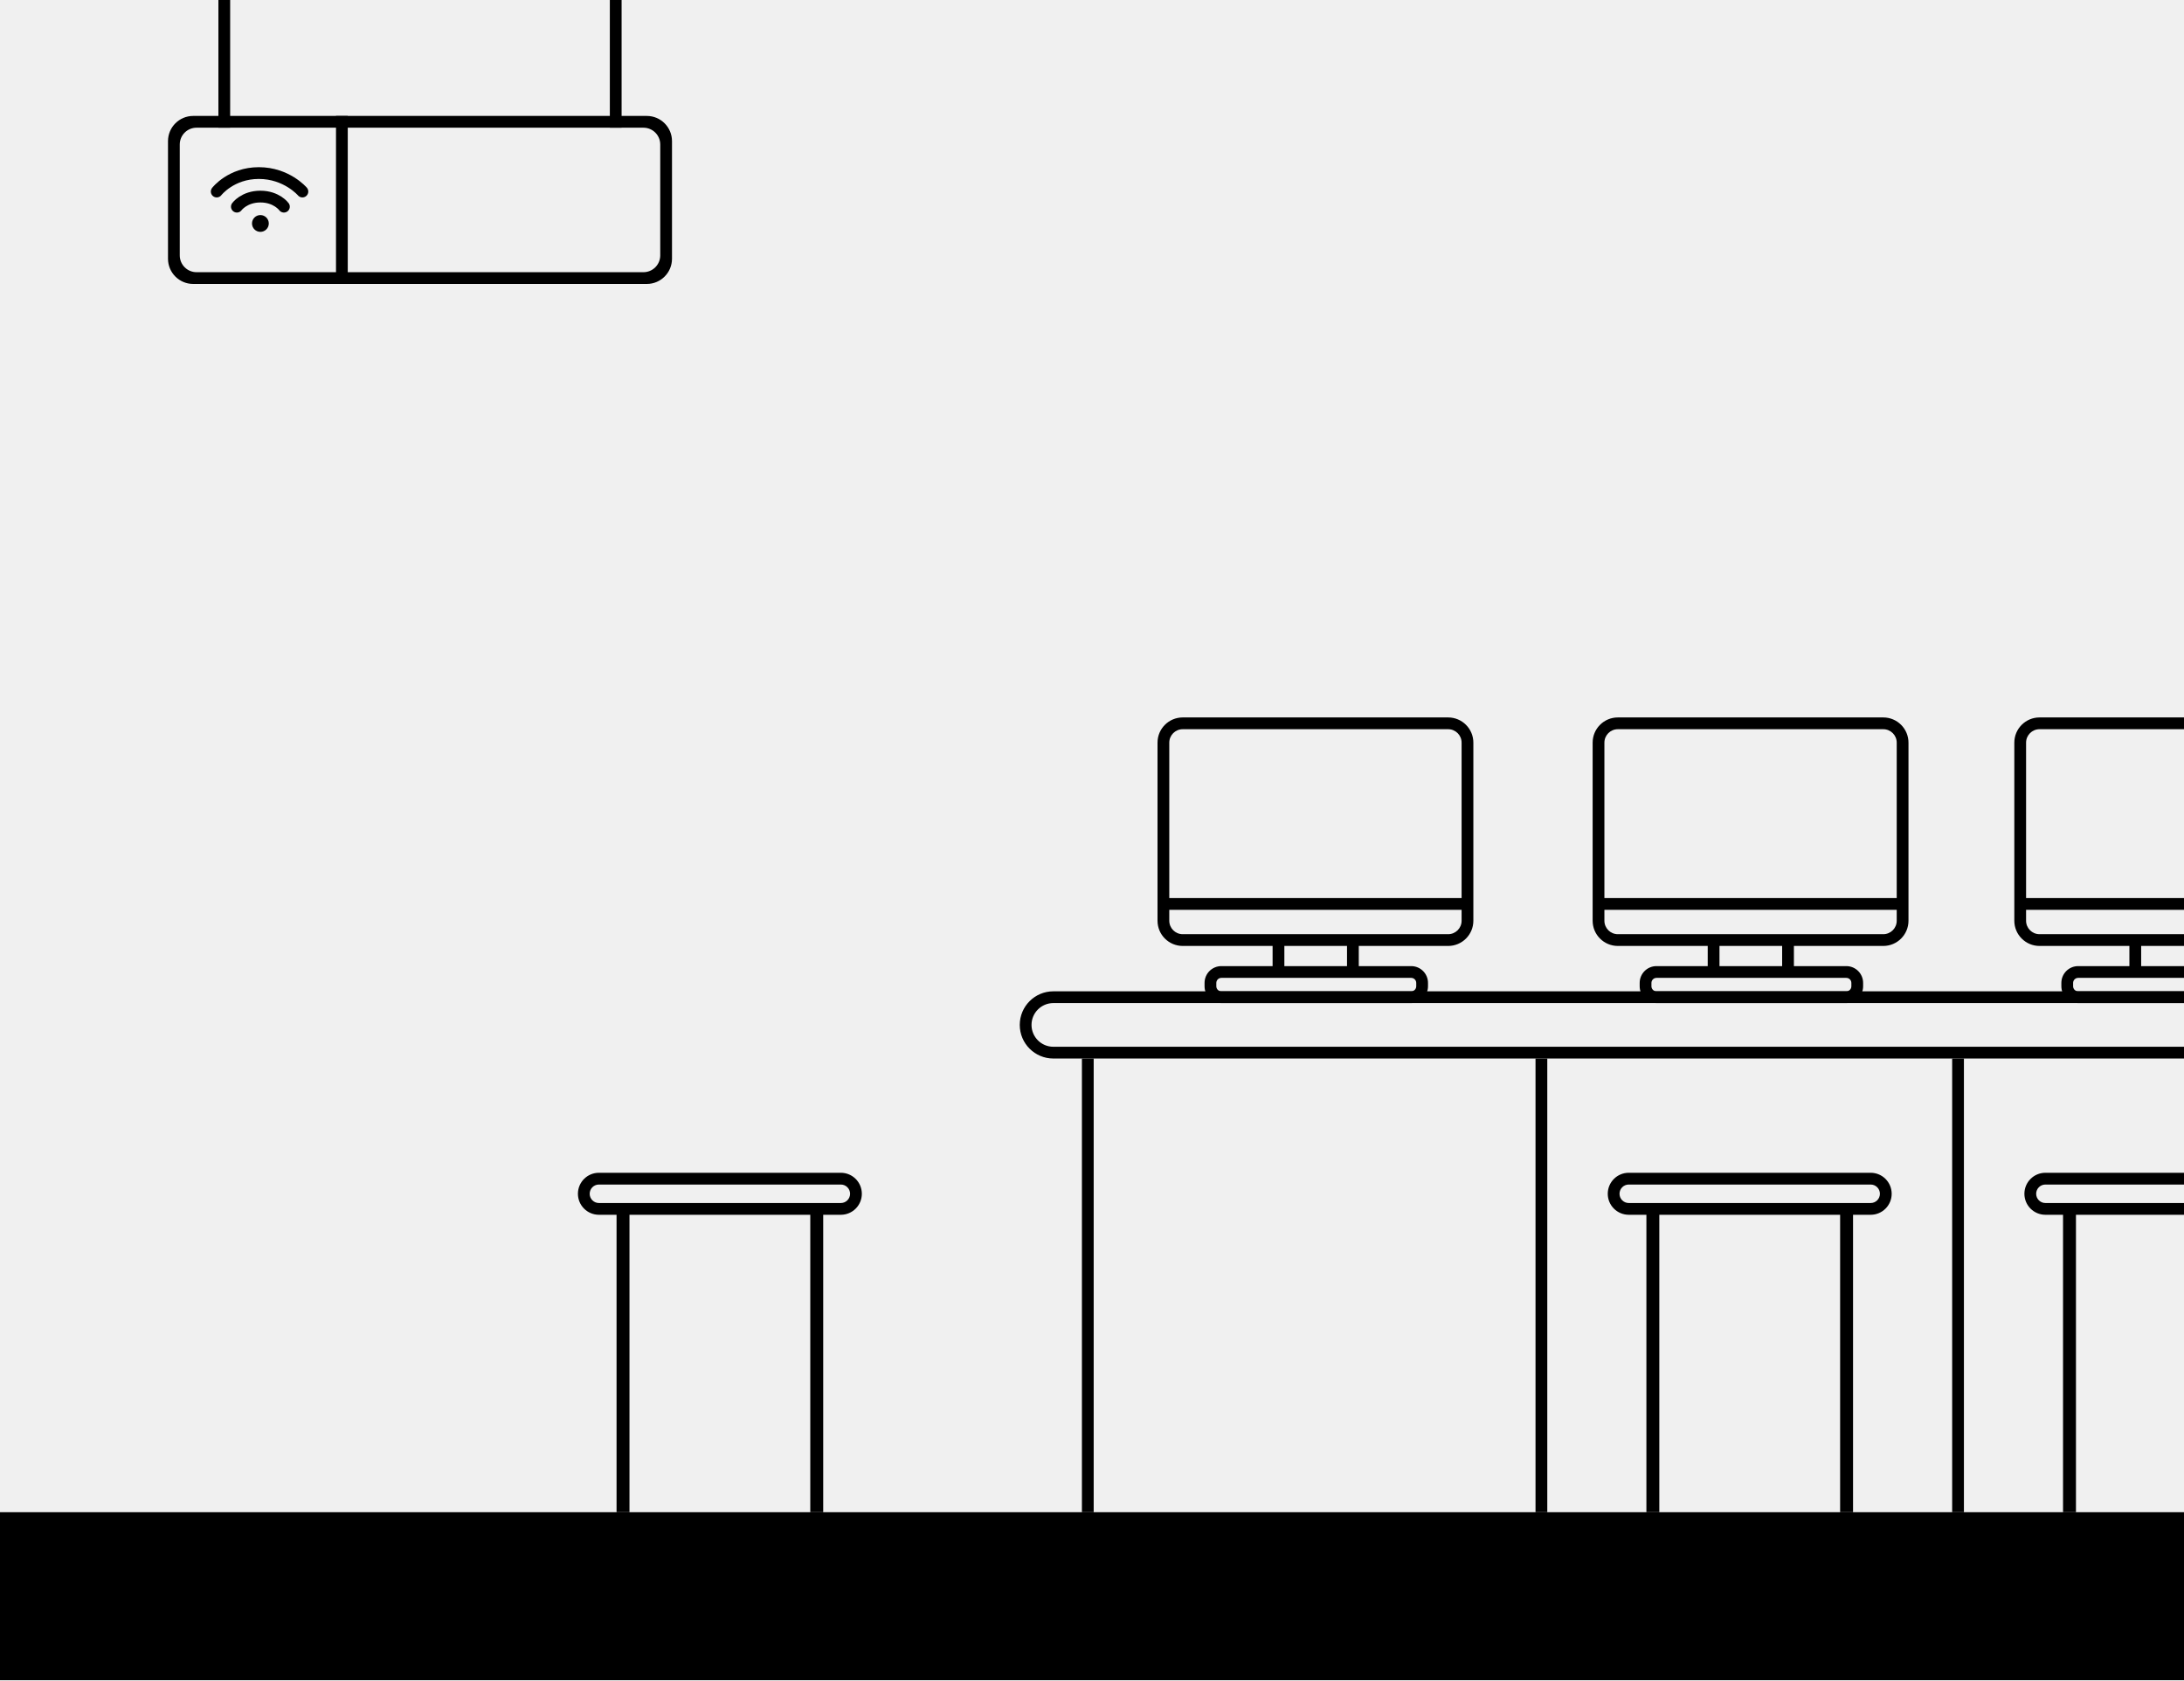
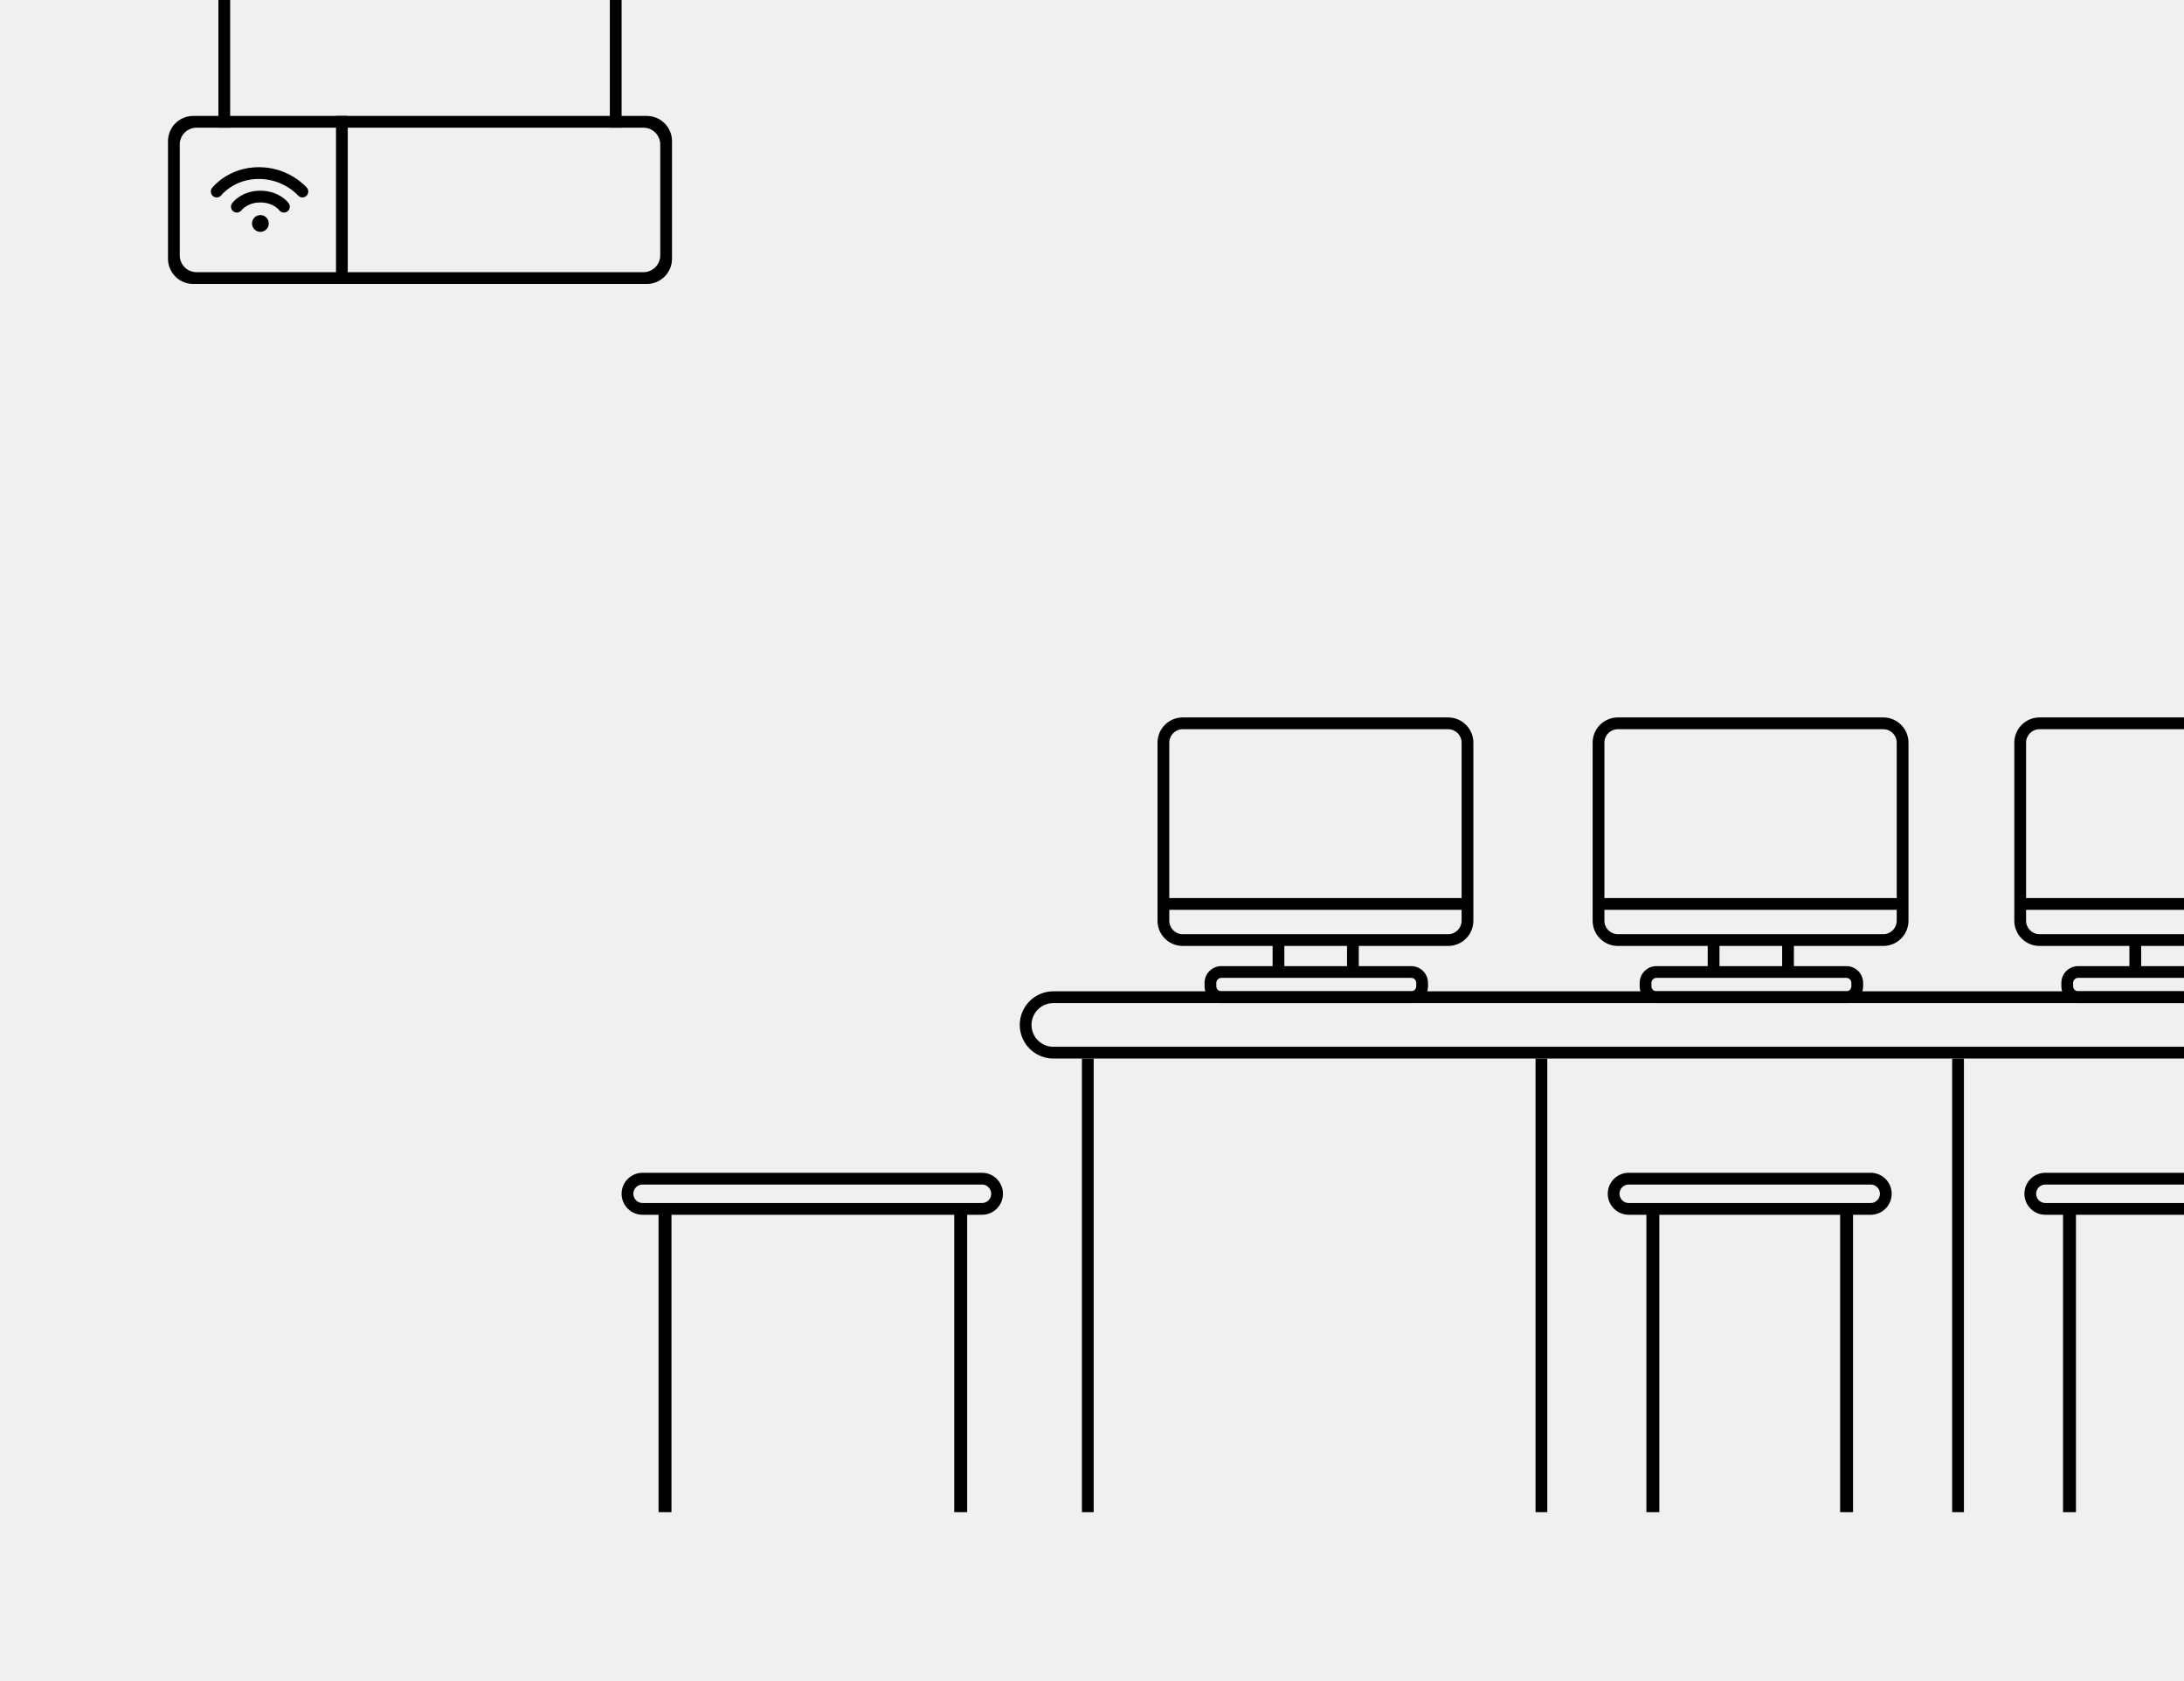
<svg xmlns="http://www.w3.org/2000/svg" width="1300" height="1000" viewBox="0 0 1300 1000" fill="none">
  <g clip-path="url(#clip0_1446_125)">
    <path d="M644 630H651V900H644V630Z" fill="black" />
    <path d="M1162 630H1169V900H1162V630Z" fill="black" />
    <path d="M914 630H921V900H914V630Z" fill="black" />
    <path fill-rule="evenodd" clip-rule="evenodd" d="M862 434H704C699.582 434 696 437.582 696 442V548C696 552.418 699.582 556 704 556H862C866.418 556 870 552.418 870 548V442C870 437.582 866.418 434 862 434ZM704 427C695.716 427 689 433.716 689 442V548C689 556.284 695.716 563 704 563H862C870.284 563 877 556.284 877 548V442C877 433.716 870.284 427 862 427H704Z" fill="black" />
    <path fill-rule="evenodd" clip-rule="evenodd" d="M871.5 541.5H694V534.5H871.5V541.5Z" fill="black" />
    <path fill-rule="evenodd" clip-rule="evenodd" d="M757.5 580V562.186H764.5V580H757.5Z" fill="black" />
    <path fill-rule="evenodd" clip-rule="evenodd" d="M801.797 580V562.186H808.797V580H801.797Z" fill="black" />
    <path fill-rule="evenodd" clip-rule="evenodd" d="M840 582H727C725.343 582 724 583.343 724 585V587C724 588.657 725.343 590 727 590H840C841.657 590 843 588.657 843 587V585C843 583.343 841.657 582 840 582ZM727 575C721.477 575 717 579.477 717 585V587C717 592.523 721.477 597 727 597H840C845.523 597 850 592.523 850 587V585C850 579.477 845.523 575 840 575H727Z" fill="black" />
    <path fill-rule="evenodd" clip-rule="evenodd" d="M1121 434H963C958.582 434 955 437.582 955 442V548C955 552.418 958.582 556 963 556H1121C1125.42 556 1129 552.418 1129 548V442C1129 437.582 1125.42 434 1121 434ZM963 427C954.716 427 948 433.716 948 442V548C948 556.284 954.716 563 963 563H1121C1129.28 563 1136 556.284 1136 548V442C1136 433.716 1129.28 427 1121 427H963Z" fill="black" />
    <path fill-rule="evenodd" clip-rule="evenodd" d="M1130.5 541.5H953V534.5H1130.5V541.5Z" fill="black" />
    <path fill-rule="evenodd" clip-rule="evenodd" d="M1016.5 580V562.186H1023.5V580H1016.5Z" fill="black" />
    <path fill-rule="evenodd" clip-rule="evenodd" d="M1060.8 580V562.186H1067.8V580H1060.8Z" fill="black" />
    <path fill-rule="evenodd" clip-rule="evenodd" d="M1099 582H986C984.343 582 983 583.343 983 585V587C983 588.657 984.343 590 986 590H1099C1100.66 590 1102 588.657 1102 587V585C1102 583.343 1100.66 582 1099 582ZM986 575C980.477 575 976 579.477 976 585V587C976 592.523 980.477 597 986 597H1099C1104.52 597 1109 592.523 1109 587V585C1109 579.477 1104.52 575 1099 575H986Z" fill="black" />
-     <path fill-rule="evenodd" clip-rule="evenodd" d="M1300 434H1214C1209.58 434 1206 437.582 1206 442V548C1206 552.418 1209.58 556 1214 556H1300V434ZM1214 427C1205.72 427 1199 433.716 1199 442V548C1199 556.284 1205.72 563 1214 563H1300V556V434V427H1214Z" fill="black" />
+     <path fill-rule="evenodd" clip-rule="evenodd" d="M1300 434H1214C1209.58 434 1206 437.582 1206 442V548C1206 552.418 1209.58 556 1214 556H1300V563V434ZM1214 427C1205.72 427 1199 433.716 1199 442V548C1199 556.284 1205.72 563 1214 563H1293H1300V434V427H1214Z" fill="black" />
    <path fill-rule="evenodd" clip-rule="evenodd" d="M1300 541.5H1204V534.5H1300V541.5Z" fill="black" />
    <path fill-rule="evenodd" clip-rule="evenodd" d="M1267.5 580V562.186H1274.5V580H1267.5Z" fill="black" />
-     <path fill-rule="evenodd" clip-rule="evenodd" d="M1300 582H1237C1235.34 582 1234 583.343 1234 585V587C1234 588.657 1235.34 590 1237 590H1300C1300 588.343 1300 582 1300 582ZM1237 575C1231.48 575 1227 579.477 1227 585V587C1227 592.523 1231.48 597 1237 597H1300C1300 597 1300 595.523 1300 590C1300 584.477 1300 575 1300 575H1237Z" fill="black" />
-     <path d="M490 717H482.312V900H490V717Z" fill="black" />
-     <path d="M374.688 717H367V900H374.688V717Z" fill="black" />
+     <path fill-rule="evenodd" clip-rule="evenodd" d="M1300 582H1237C1235.34 582 1234 583.343 1234 585V587C1234 588.657 1235.34 590 1237 590H1300C1300 590 1300 583.657 1300 582ZM1237 575C1231.48 575 1227 579.477 1227 585V587C1227 592.523 1231.48 597 1237 597H1300C1300 597 1300 587.523 1300 582C1300 576.477 1300 575 1300 575H1237Z" fill="black" />
+     <path d="M575.688 717H568V900H575.688V717Z" fill="black" />
+     <path d="M399.688 717H392V900H399.688V717Z" fill="black" />
    <path d="M1103 717H1095.31V900H1103V717Z" fill="black" />
    <path d="M987.688 717H980V900H987.688V717Z" fill="black" />
-     <path d="M1351 717H1343.31V900H1351V717Z" fill="black" />
    <path d="M1235.69 717H1228V900H1235.69V717Z" fill="black" />
    <path fill-rule="evenodd" clip-rule="evenodd" d="M115 69C106.716 69 100 75.716 100 84V154C100 162.284 106.716 169 115 169H385C393.284 169 400 162.284 400 154V84C400 75.716 393.284 69 385 69H115ZM117 76C111.477 76 107 80.477 107 86V152C107 157.523 111.477 162 117 162H383C388.523 162 393 157.523 393 152V86C393 80.477 388.523 76 383 76H117Z" fill="black" />
    <path d="M200 69H207V169H200V69Z" fill="black" />
    <path d="M130 0H137V76H130V0Z" fill="black" />
    <path d="M363 0H370V76H363V0Z" fill="black" />
-     <path d="M0 900H1300V1000H0V900Z" fill="black" />
-     <path fill-rule="evenodd" clip-rule="evenodd" d="M500.5 705H356.5C353.462 705 351 707.462 351 710.5C351 713.538 353.462 716 356.5 716H500.5C503.538 716 506 713.538 506 710.5C506 707.462 503.538 705 500.5 705ZM356.5 698C349.596 698 344 703.596 344 710.5C344 717.403 349.596 723 356.5 723H500.5C507.404 723 513 717.403 513 710.5C513 703.596 507.404 698 500.5 698H356.5Z" fill="black" />
-     <path fill-rule="evenodd" clip-rule="evenodd" d="M1113.5 705H969.5C966.462 705 964 707.462 964 710.5C964 713.538 966.462 716 969.5 716H1113.5C1116.54 716 1119 713.538 1119 710.5C1119 707.462 1116.54 705 1113.5 705ZM969.5 698C962.596 698 957 703.596 957 710.5C957 717.403 962.596 723 969.5 723H1113.5C1120.4 723 1126 717.403 1126 710.5C1126 703.596 1120.4 698 1113.5 698H969.5Z" fill="black" />
-     <path fill-rule="evenodd" clip-rule="evenodd" d="M1300.5 705H1217.5C1214.46 705 1212 707.462 1212 710.5C1212 713.538 1214.46 716 1217.5 716H1300.5C1303.54 716 1295 716 1300.5 716C1300.5 712.962 1300.5 705 1300.5 705ZM1217.5 698C1210.6 698 1205 703.596 1205 710.5C1205 717.403 1210.6 723 1217.5 723H1300.5C1300.5 716.096 1300.5 698 1300.5 698H1217.5Z" fill="black" />
-     <path fill-rule="evenodd" clip-rule="evenodd" d="M1300 597H627C619.82 597 614 602.82 614 610C614 617.18 619.82 623 627 623H1300C1300 623 1300 604.18 1300 597ZM627 590C615.954 590 607 598.954 607 610C607 621.046 615.954 630 627 630H1300C1300 630 1300 608.046 1300 597V590H627Z" fill="black" />
    <path d="M129 114C129 114 137.484 103 154.063 103C170.642 103 180 114 180 114" stroke="black" stroke-width="7" stroke-linecap="round" />
    <path d="M141 123C141 123 145.345 117 155 117C164.655 117 169 123 169 123" stroke="black" stroke-width="7" stroke-linecap="round" />
    <circle cx="155" cy="133" r="5" fill="black" />
+     <path d="M382.5 701.5H584.5C589.471 701.5 593.5 705.529 593.5 710.5C593.5 715.471 589.471 719.5 584.5 719.5H382.5C377.529 719.5 373.5 715.471 373.5 710.5C373.5 705.529 377.529 701.5 382.5 701.5ZM969.5 701.5H1113.5C1118.47 701.5 1122.5 705.529 1122.5 710.5C1122.5 715.471 1118.47 719.5 1113.5 719.5H969.5C964.529 719.5 960.5 715.471 960.5 710.5C960.5 705.529 964.529 701.5 969.5 701.5ZM1307 719.5H1217.5C1212.53 719.5 1208.5 715.471 1208.5 710.5C1208.5 705.529 1212.53 701.5 1217.5 701.5H1289.5H1307C1311.97 701.5 1316 705.529 1316 710.5C1316 715.471 1311.97 719.5 1307 719.5ZM627 593.5H1299.5C1308.61 593.5 1316 600.887 1316 610C1316 619.113 1308.61 626.5 1299.5 626.5H627C617.887 626.5 610.5 619.113 610.5 610C610.5 600.887 617.887 593.5 627 593.5Z" stroke="black" stroke-width="7" />
  </g>
  <defs>
    <clipPath id="clip0_1446_125">
      <rect width="1300" height="1000" fill="white" />
    </clipPath>
  </defs>
</svg>
